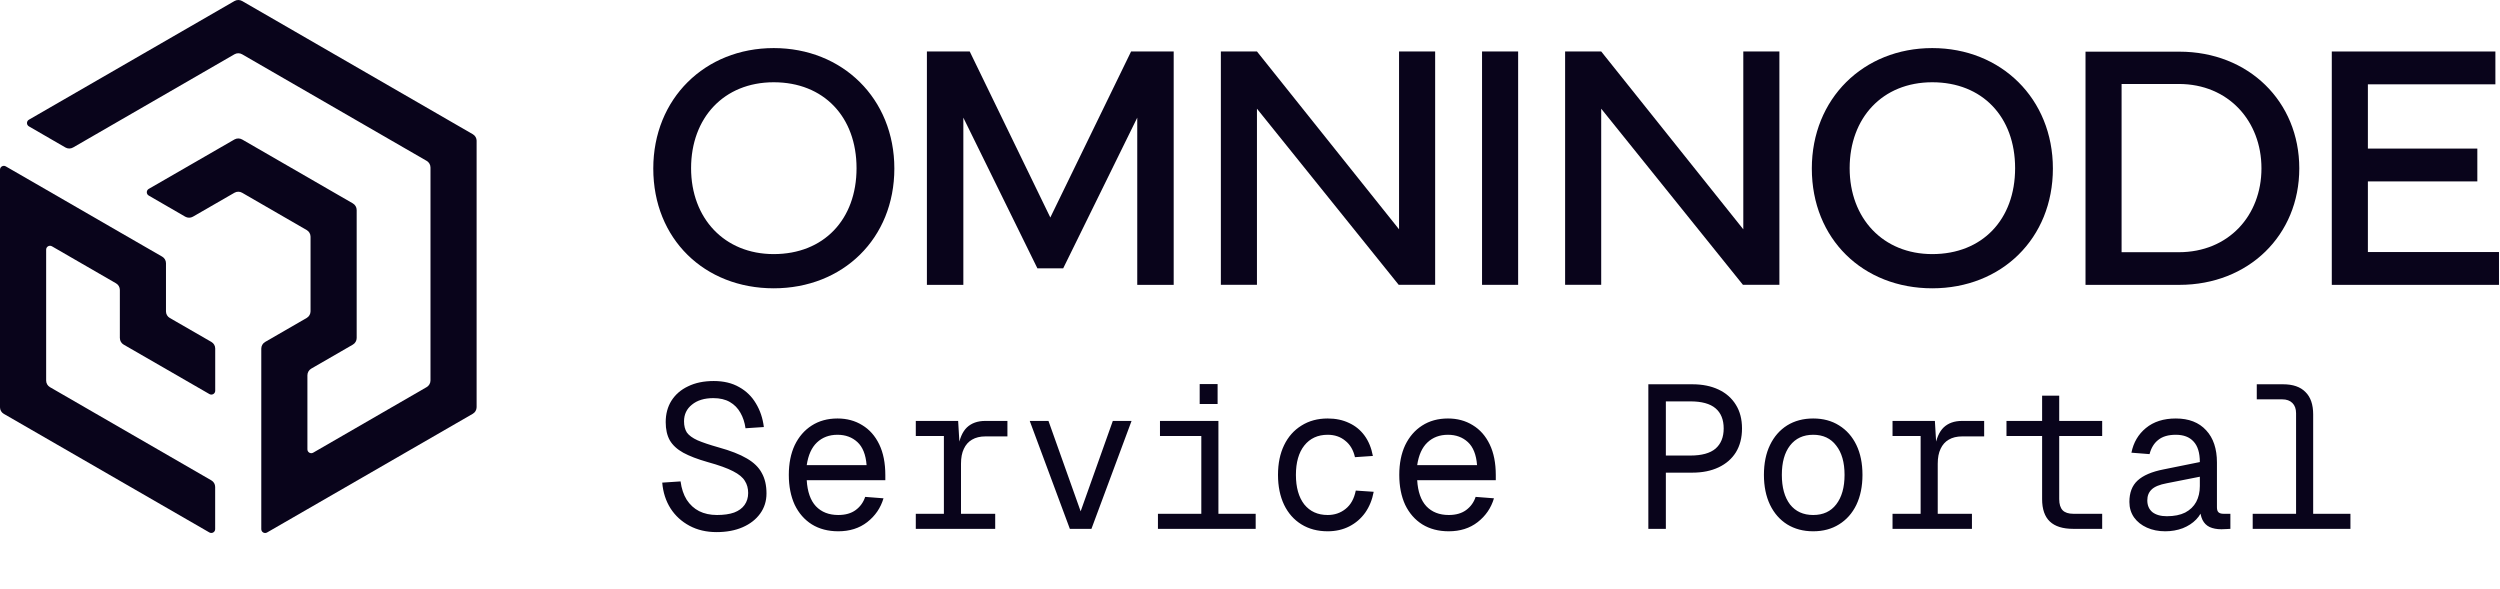
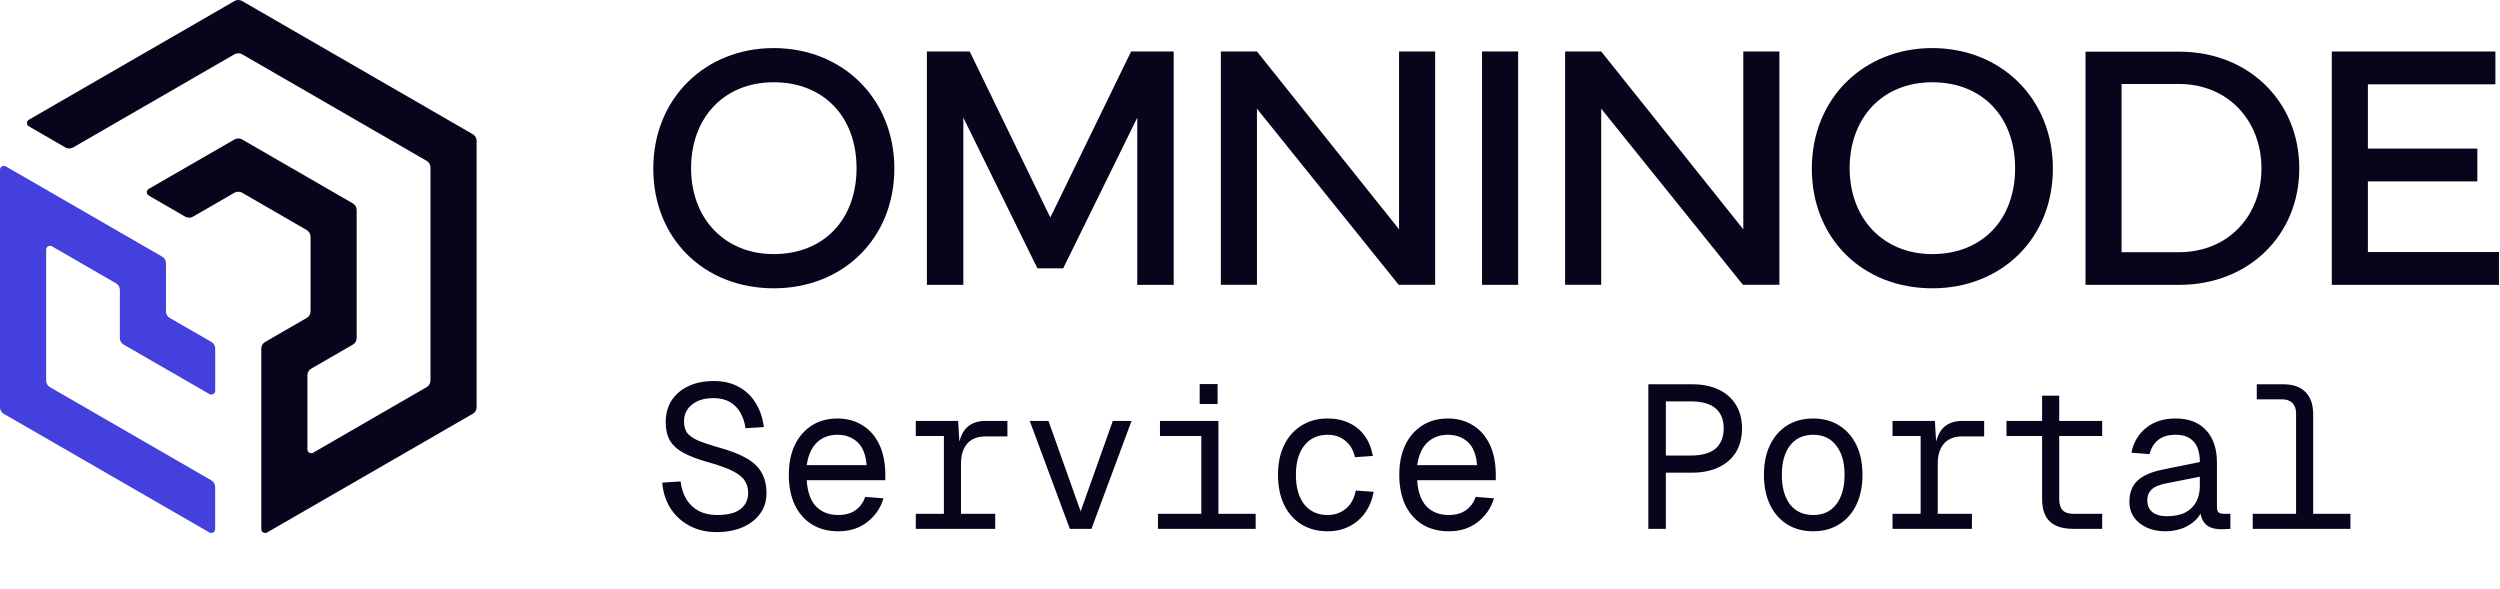
<svg xmlns="http://www.w3.org/2000/svg" viewBox="0 0 884 208" fill="none">
  <path d="M253.392 188.152C249.792 188.152 246.6 187.408 243.816 185.92C241.032 184.432 238.8 182.392 237.12 179.8C235.44 177.16 234.456 174.112 234.168 170.656L240.648 170.224C240.984 172.768 241.704 174.928 242.808 176.704C243.96 178.48 245.424 179.824 247.2 180.736C249.024 181.648 251.136 182.104 253.536 182.104C255.936 182.104 257.952 181.816 259.584 181.24C261.216 180.616 262.44 179.728 263.256 178.576C264.12 177.376 264.552 175.96 264.552 174.328C264.552 172.696 264.168 171.28 263.4 170.08C262.68 168.832 261.288 167.68 259.224 166.624C257.208 165.568 254.208 164.488 250.224 163.384C246.672 162.376 243.792 161.272 241.584 160.072C239.424 158.872 237.84 157.408 236.832 155.68C235.872 153.952 235.392 151.816 235.392 149.272C235.392 146.392 236.064 143.872 237.408 141.712C238.8 139.504 240.768 137.8 243.312 136.6C245.856 135.352 248.88 134.728 252.384 134.728C255.888 134.728 258.888 135.448 261.384 136.888C263.88 138.28 265.848 140.2 267.288 142.648C268.776 145.096 269.712 147.88 270.096 151L263.616 151.432C263.328 149.368 262.728 147.544 261.816 145.96C260.904 144.328 259.656 143.056 258.072 142.144C256.488 141.232 254.544 140.776 252.24 140.776C249.072 140.776 246.552 141.544 244.68 143.08C242.808 144.568 241.872 146.536 241.872 148.984C241.872 150.568 242.208 151.888 242.88 152.944C243.6 153.952 244.848 154.864 246.624 155.68C248.4 156.448 250.896 157.288 254.112 158.2C258.288 159.352 261.6 160.648 264.048 162.088C266.544 163.528 268.32 165.256 269.376 167.272C270.48 169.24 271.032 171.64 271.032 174.472C271.032 177.16 270.288 179.536 268.8 181.6C267.312 183.664 265.248 185.272 262.608 186.424C259.968 187.576 256.896 188.152 253.392 188.152ZM296.42 187.864C292.82 187.864 289.7 187.048 287.06 185.416C284.468 183.784 282.452 181.48 281.012 178.504C279.62 175.48 278.924 171.952 278.924 167.92C278.924 163.888 279.62 160.384 281.012 157.408C282.452 154.432 284.444 152.128 286.988 150.496C289.58 148.816 292.628 147.976 296.132 147.976C299.444 147.976 302.372 148.768 304.916 150.352C307.46 151.888 309.452 154.144 310.892 157.12C312.332 160.096 313.052 163.72 313.052 167.992V169.792H285.26C285.5 173.872 286.58 176.944 288.5 179.008C290.468 181.072 293.108 182.104 296.42 182.104C298.916 182.104 300.956 181.528 302.54 180.376C304.172 179.176 305.3 177.616 305.924 175.696L312.404 176.2C311.396 179.608 309.476 182.416 306.644 184.624C303.86 186.784 300.452 187.864 296.42 187.864ZM285.26 164.464H306.428C306.14 160.768 305.06 158.056 303.188 156.328C301.316 154.6 298.964 153.736 296.132 153.736C293.204 153.736 290.78 154.648 288.86 156.472C286.988 158.248 285.788 160.912 285.26 164.464ZM333.76 187V148.84H338.8L339.376 158.488L338.8 158.344C339.28 155.08 340.312 152.68 341.896 151.144C343.528 149.608 345.688 148.84 348.376 148.84H356.224V154.312H348.448C346.576 154.312 344.992 154.696 343.696 155.464C342.448 156.184 341.488 157.264 340.816 158.704C340.144 160.096 339.808 161.848 339.808 163.96V187H333.76ZM323.824 187V181.672H351.904V187H323.824ZM323.824 154.168V148.84H337.072V154.168H323.824ZM378.3 187L364.116 148.84H370.74L382.116 180.808L393.492 148.84H400.116L385.932 187H378.3ZM424.784 187V148.84H430.832V187H424.784ZM409.448 187V181.672H444.008V187H409.448ZM410.168 154.168V148.84H430.832V154.168H410.168ZM424.208 142.864V135.808H430.544V142.864H424.208ZM469.467 187.864C465.915 187.864 462.819 187.048 460.179 185.416C457.539 183.784 455.499 181.48 454.059 178.504C452.619 175.48 451.899 171.952 451.899 167.92C451.899 163.888 452.619 160.384 454.059 157.408C455.499 154.432 457.539 152.128 460.179 150.496C462.819 148.816 465.915 147.976 469.467 147.976C472.299 147.976 474.819 148.504 477.027 149.56C479.235 150.568 481.059 152.056 482.499 154.024C483.939 155.992 484.923 158.392 485.451 161.224L479.115 161.656C478.539 159.112 477.387 157.168 475.659 155.824C473.979 154.432 471.915 153.736 469.467 153.736C465.963 153.736 463.203 155.008 461.187 157.552C459.219 160.048 458.235 163.504 458.235 167.92C458.235 172.336 459.219 175.816 461.187 178.36C463.203 180.856 465.963 182.104 469.467 182.104C471.915 182.104 474.027 181.384 475.803 179.944C477.627 178.504 478.827 176.344 479.403 173.464L485.739 173.896C485.211 176.728 484.203 179.2 482.715 181.312C481.227 183.376 479.355 184.984 477.099 186.136C474.843 187.288 472.299 187.864 469.467 187.864ZM512.279 187.864C508.679 187.864 505.559 187.048 502.919 185.416C500.327 183.784 498.311 181.48 496.871 178.504C495.479 175.48 494.783 171.952 494.783 167.92C494.783 163.888 495.479 160.384 496.871 157.408C498.311 154.432 500.303 152.128 502.847 150.496C505.439 148.816 508.487 147.976 511.991 147.976C515.303 147.976 518.231 148.768 520.775 150.352C523.319 151.888 525.311 154.144 526.751 157.12C528.191 160.096 528.911 163.72 528.911 167.992V169.792H501.119C501.359 173.872 502.439 176.944 504.359 179.008C506.327 181.072 508.967 182.104 512.279 182.104C514.775 182.104 516.815 181.528 518.399 180.376C520.031 179.176 521.159 177.616 521.783 175.696L528.263 176.2C527.255 179.608 525.335 182.416 522.503 184.624C519.719 186.784 516.311 187.864 512.279 187.864ZM501.119 164.464H522.287C521.999 160.768 520.919 158.056 519.047 156.328C517.175 154.6 514.823 153.736 511.991 153.736C509.063 153.736 506.639 154.648 504.719 156.472C502.847 158.248 501.647 160.912 501.119 164.464ZM582.855 187V135.88H598.407C601.959 135.88 605.055 136.504 607.695 137.752C610.335 139 612.375 140.8 613.815 143.152C615.255 145.456 615.975 148.24 615.975 151.504C615.975 154.768 615.255 157.576 613.815 159.928C612.375 162.232 610.335 164.008 607.695 165.256C605.055 166.504 601.959 167.128 598.407 167.128H589.047V187H582.855ZM589.047 161.08H597.687C601.719 161.08 604.695 160.264 606.615 158.632C608.535 156.952 609.495 154.576 609.495 151.504C609.495 148.384 608.535 146.008 606.615 144.376C604.695 142.744 601.719 141.928 597.687 141.928H589.047V161.08ZM641.147 187.864C637.643 187.864 634.571 187.048 631.931 185.416C629.339 183.784 627.323 181.48 625.883 178.504C624.443 175.48 623.723 171.952 623.723 167.92C623.723 163.84 624.443 160.312 625.883 157.336C627.323 154.36 629.339 152.056 631.931 150.424C634.571 148.792 637.643 147.976 641.147 147.976C644.651 147.976 647.699 148.792 650.291 150.424C652.931 152.056 654.971 154.36 656.411 157.336C657.851 160.312 658.571 163.84 658.571 167.92C658.571 171.952 657.851 175.48 656.411 178.504C654.971 181.48 652.931 183.784 650.291 185.416C647.699 187.048 644.651 187.864 641.147 187.864ZM641.147 182.104C644.651 182.104 647.363 180.856 649.283 178.36C651.251 175.816 652.235 172.336 652.235 167.92C652.235 163.504 651.251 160.048 649.283 157.552C647.363 155.008 644.651 153.736 641.147 153.736C637.643 153.736 634.907 155.008 632.939 157.552C631.019 160.048 630.059 163.504 630.059 167.92C630.059 172.336 631.019 175.816 632.939 178.36C634.907 180.856 637.643 182.104 641.147 182.104ZM679.135 187V148.84H684.175L684.751 158.488L684.175 158.344C684.655 155.08 685.687 152.68 687.271 151.144C688.903 149.608 691.063 148.84 693.751 148.84H701.599V154.312H693.823C691.951 154.312 690.367 154.696 689.071 155.464C687.823 156.184 686.863 157.264 686.191 158.704C685.519 160.096 685.183 161.848 685.183 163.96V187H679.135ZM669.199 187V181.672H697.279V187H669.199ZM669.199 154.168V148.84H682.447V154.168H669.199ZM733.107 187C729.411 187 726.651 186.136 724.827 184.408C723.003 182.68 722.091 180.04 722.091 176.488V139.912H728.139V176.488C728.139 178.264 728.547 179.584 729.363 180.448C730.179 181.264 731.427 181.672 733.107 181.672H743.331V187H733.107ZM709.491 154.168V148.84H743.331V154.168H709.491ZM765.623 187.864C763.223 187.864 761.063 187.432 759.143 186.568C757.223 185.704 755.711 184.504 754.607 182.968C753.503 181.384 752.951 179.56 752.951 177.496C752.951 174.232 753.911 171.712 755.831 169.936C757.799 168.112 760.871 166.792 765.047 165.976L777.863 163.384C777.863 160.12 777.119 157.696 775.631 156.112C774.191 154.528 772.103 153.736 769.367 153.736C766.727 153.736 764.663 154.336 763.175 155.536C761.687 156.688 760.655 158.368 760.079 160.576L753.671 160.072C754.391 156.472 756.095 153.568 758.783 151.36C761.519 149.104 765.047 147.976 769.367 147.976C773.975 147.976 777.551 149.368 780.095 152.152C782.639 154.888 783.911 158.68 783.911 163.528V179.368C783.911 180.232 784.103 180.832 784.487 181.168C784.871 181.504 785.447 181.672 786.215 181.672H788.663V187C788.375 187.048 787.919 187.072 787.295 187.072C786.671 187.12 786.071 187.144 785.495 187.144C783.863 187.144 782.471 186.88 781.319 186.352C780.215 185.824 779.375 184.984 778.799 183.832C778.223 182.632 777.911 181.096 777.863 179.224H779.015C778.679 180.856 777.863 182.344 776.567 183.688C775.319 184.984 773.735 186.016 771.815 186.784C769.895 187.504 767.831 187.864 765.623 187.864ZM766.199 182.536C768.791 182.536 770.951 182.104 772.679 181.24C774.407 180.328 775.703 179.08 776.567 177.496C777.431 175.864 777.863 173.992 777.863 171.88V168.568L766.199 170.872C763.607 171.352 761.807 172.096 760.799 173.104C759.791 174.064 759.287 175.336 759.287 176.92C759.287 178.696 759.887 180.088 761.087 181.096C762.335 182.056 764.039 182.536 766.199 182.536ZM811.89 187V146.104C811.89 144.568 811.458 143.368 810.594 142.504C809.73 141.64 808.53 141.208 806.994 141.208H797.994V135.88H807.282C810.786 135.88 813.426 136.792 815.202 138.616C817.026 140.392 817.938 143.032 817.938 146.536V187H811.89ZM796.554 187V181.672H831.114V187H796.554Z" fill="#09041B" />
  <path d="M231 59.59C231 34.861 249.29 17 273.59 17C297.89 17 316.242 34.861 316.242 59.59C316.242 84.319 298.074 101.944 273.59 101.944C249.106 101.944 231 84.503 231 59.59ZM273.59 89.847C291.267 89.847 302.874 77.635 302.874 59.468C302.874 41.3 291.267 29.088 273.59 29.088C255.913 29.088 244.367 41.729 244.367 59.468C244.367 77.206 256.158 89.847 273.59 89.847Z" fill="#09041B" />
  <path d="M327.769 18.209H342.898L371.393 76.908L399.95 18.209H415.017V100.726H402.131V41.606L375.94 94.892H366.829L340.638 41.606V100.726H327.752V18.209H327.769Z" fill="#09041B" />
  <path d="M431.696 100.717V18.2H444.459L494.705 81.087V18.2H507.468V100.717H494.582L444.459 38.435V100.717H431.696Z" fill="#09041B" />
  <path d="M536.813 100.717H524.05V18.2H536.813V100.717Z" fill="#09041B" />
  <path d="M553.422 100.717V18.2H566.185L616.431 81.087V18.2H629.194V100.717H616.308L566.185 38.435V100.717H553.422Z" fill="#09041B" />
  <path d="M640.661 59.59C640.661 34.861 658.951 17 683.251 17C707.55 17 725.902 34.861 725.902 59.59C725.902 84.319 707.734 101.944 683.251 101.944C658.767 101.944 640.661 84.503 640.661 59.59ZM683.26 89.847C700.937 89.847 712.544 77.635 712.544 59.468C712.544 41.3 700.937 29.088 683.26 29.088C665.582 29.088 654.037 41.729 654.037 59.468C654.037 77.206 665.828 89.847 683.26 89.847Z" fill="#09041B" />
  <path d="M770.612 18.27C795.096 18.27 813.027 35.895 813.027 59.529C813.027 83.163 795.105 100.726 770.612 100.726H737.439V18.27H770.612ZM770.428 89.181C787.992 89.181 799.651 76.243 799.651 59.529C799.651 42.816 787.983 29.693 770.428 29.693H750.193V89.181H770.428Z" fill="#09041B" />
  <path d="M824.529 18.209H882.37V29.816H837.283V52.539H875.984V64.145H837.283V89.12H883.64V100.726H824.52V18.209H824.529Z" fill="#09041B" />
-   <path d="M42.38 119.537V102.507C42.38 101.557 41.87 100.677 41.05 100.197L18.36 87.087C17.45 86.567 16.32 87.217 16.32 88.267V134.577C16.32 135.527 16.83 136.407 17.65 136.887L74.75 169.867C75.58 170.347 76.08 171.227 76.08 172.177V187.097C76.08 188.147 74.95 188.797 74.04 188.277L1.33 146.327C0.5 145.847 0 144.967 0 144.017V60.007C0 58.957 1.13 58.307 2.04 58.827L16.31 67.057L42.38 82.117L57.35 90.747C58.18 91.227 58.69 92.107 58.69 93.057V110.117C58.69 111.067 59.2 111.957 60.03 112.427L74.76 120.917C75.59 121.397 76.1 122.277 76.1 123.227V138.167C76.1 139.217 74.97 139.867 74.06 139.347L43.73 121.857C42.9 121.377 42.39 120.497 42.39 119.547L42.38 119.537Z" fill="#09041B" />
+   <path d="M42.38 119.537V102.507C42.38 101.557 41.87 100.677 41.05 100.197L18.36 87.087C17.45 86.567 16.32 87.217 16.32 88.267V134.577C16.32 135.527 16.83 136.407 17.65 136.887L74.75 169.867C75.58 170.347 76.08 171.227 76.08 172.177V187.097C76.08 188.147 74.95 188.797 74.04 188.277L1.33 146.327C0.5 145.847 0 144.967 0 144.017V60.007C0 58.957 1.13 58.307 2.04 58.827L16.31 67.057L42.38 82.117L57.35 90.747C58.18 91.227 58.69 92.107 58.69 93.057V110.117C58.69 111.067 59.2 111.957 60.03 112.427L74.76 120.917C75.59 121.397 76.1 122.277 76.1 123.227V138.167C76.1 139.217 74.97 139.867 74.06 139.347L43.73 121.857C42.9 121.377 42.39 120.497 42.39 119.547L42.38 119.537Z" fill="#4340dd" />
  <path d="M168.53 49.797V143.967C168.53 144.937 168.01 145.837 167.17 146.317L108.7 180.057L100.55 184.757L94.43 188.288C93.52 188.808 92.39 188.157 92.39 187.107V123.267C92.39 122.297 92.91 121.398 93.75 120.918L100.54 116.998L108.45 112.427C109.29 111.937 109.81 111.047 109.81 110.077V83.698C109.81 82.728 109.29 81.828 108.45 81.347L85.62 68.157C84.78 67.668 83.74 67.668 82.9 68.157L68.22 76.618C67.38 77.108 66.34 77.097 65.5 76.618L52.59 69.147C51.68 68.627 51.69 67.317 52.59 66.797L82.9 49.318C83.74 48.837 84.78 48.837 85.62 49.318L124.76 71.918C125.6 72.407 126.12 73.297 126.12 74.267V119.507C126.12 120.477 125.6 121.378 124.76 121.858L110.06 130.347C109.22 130.837 108.7 131.727 108.7 132.697V158.887C108.7 159.937 109.83 160.588 110.74 160.068L150.86 136.887C151.7 136.397 152.22 135.507 152.22 134.537V59.227C152.22 58.258 151.7 57.358 150.86 56.877L85.62 19.198C84.78 18.707 83.74 18.707 82.9 19.198L25.85 52.148C25.01 52.638 23.97 52.638 23.13 52.148L10.22 44.678C9.31 44.157 9.32 42.847 10.22 42.328L82.91 0.367C83.75 -0.122 84.79 -0.122 85.63 0.367L167.18 47.458C168.02 47.947 168.54 48.837 168.54 49.807L168.53 49.797Z" fill="#09041B" />
</svg>
